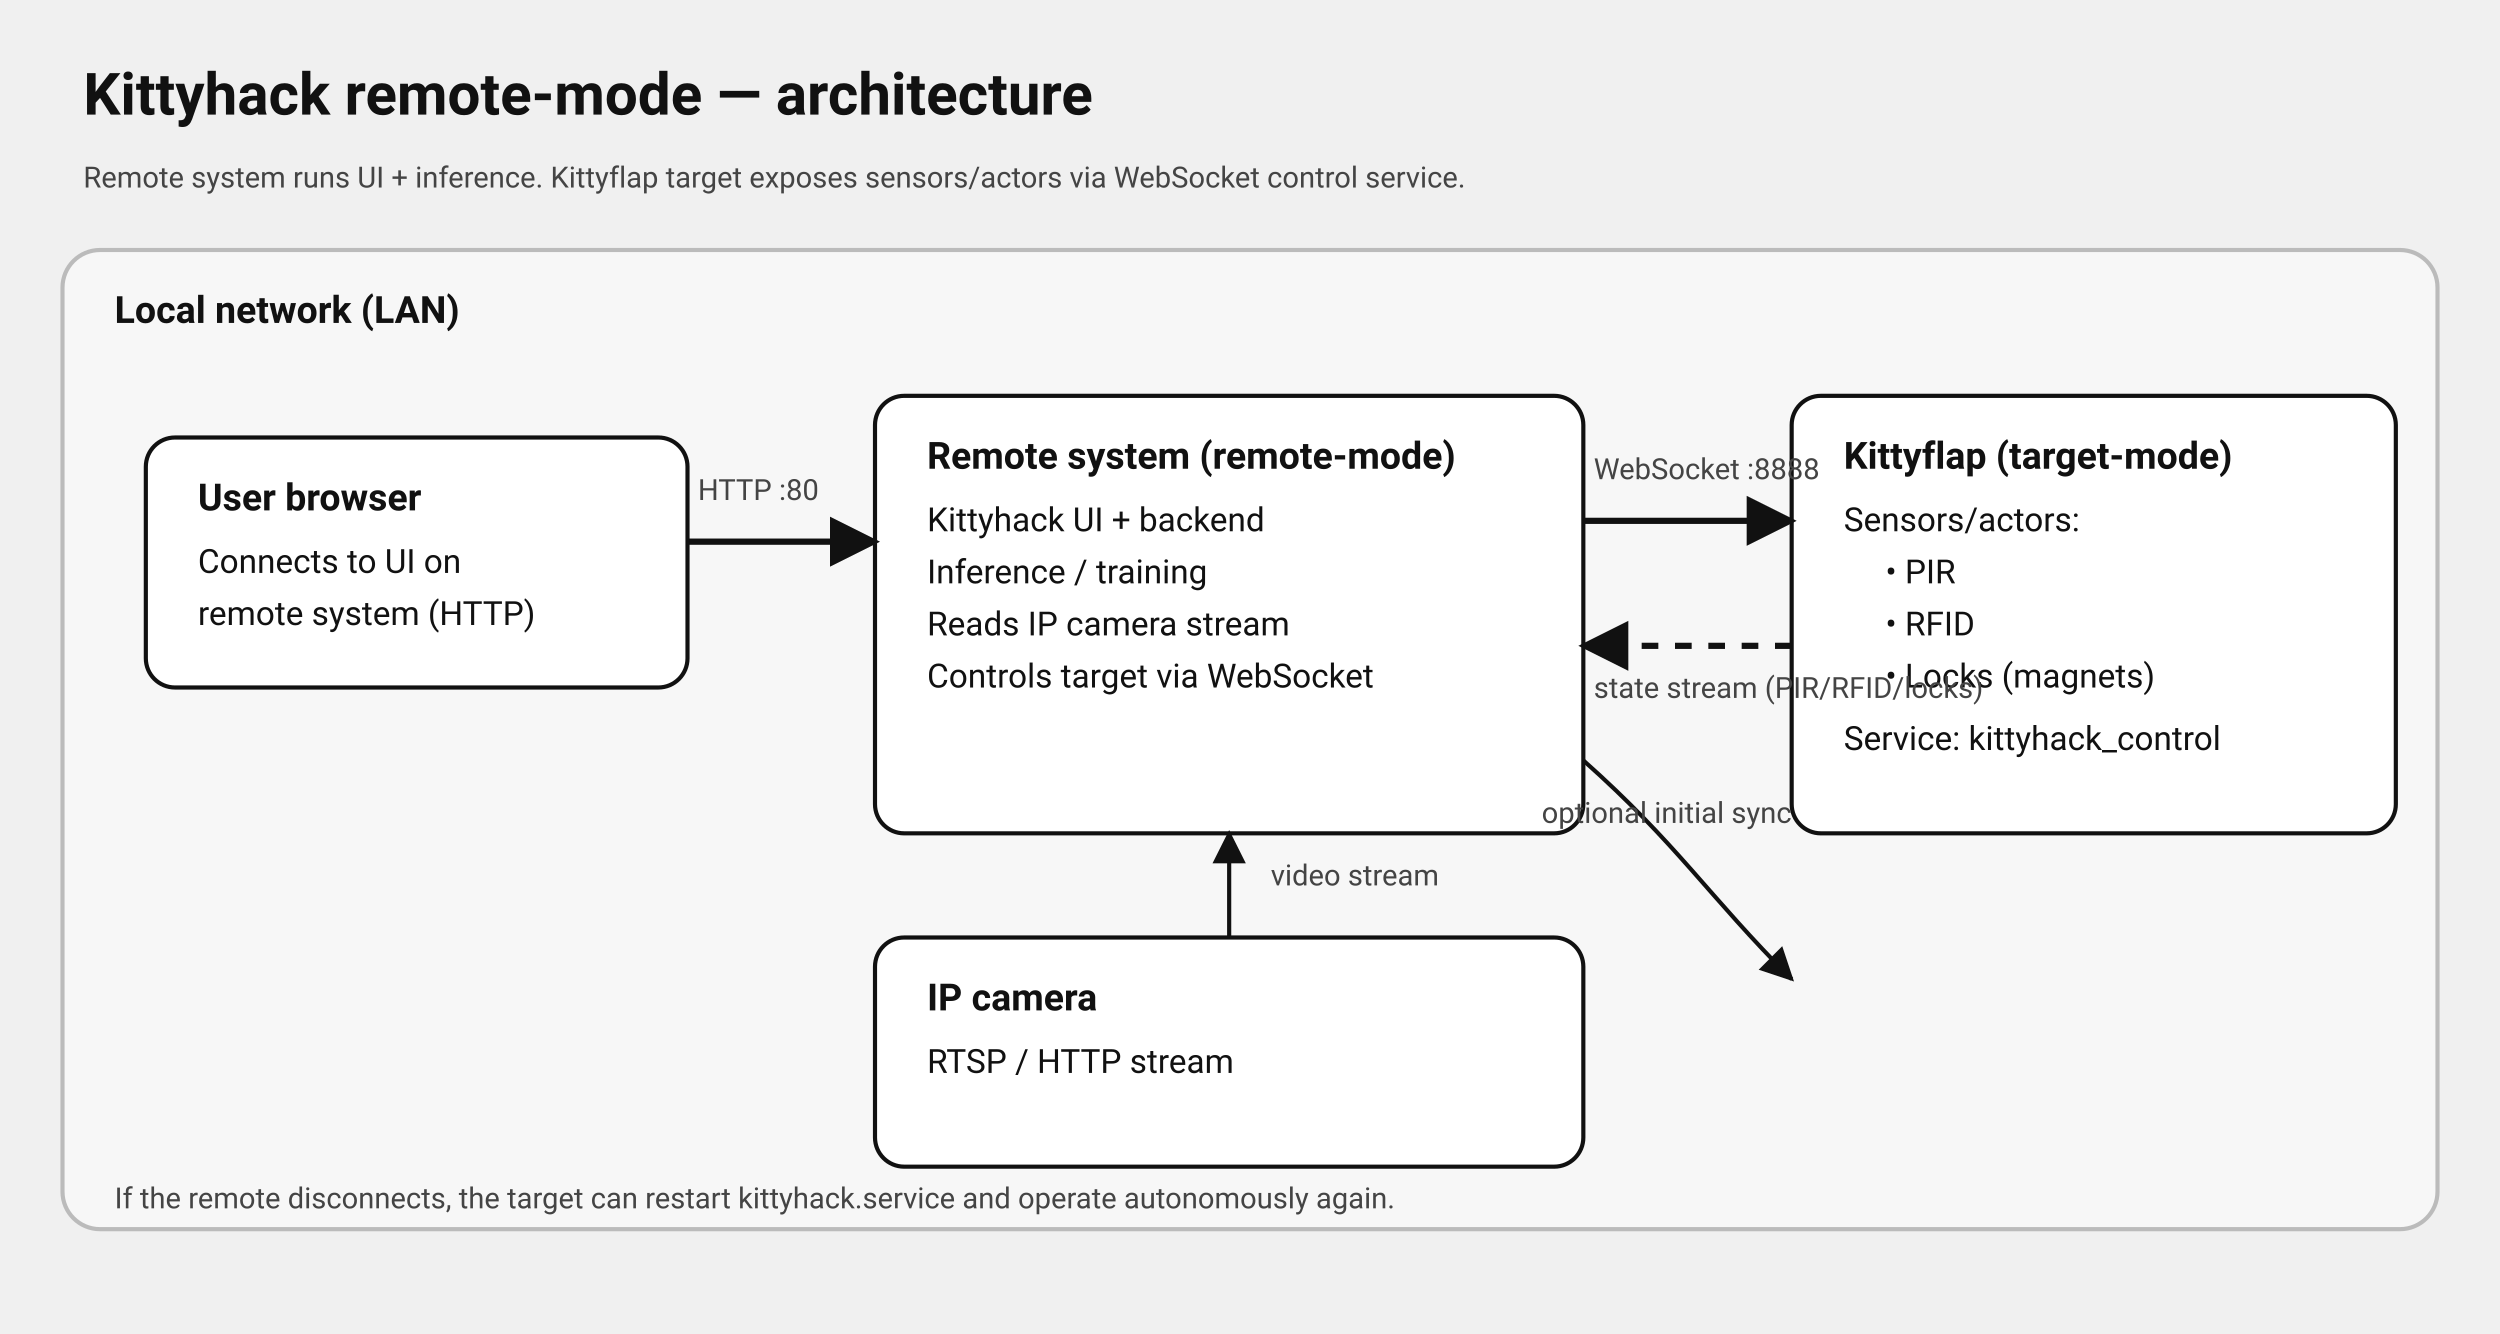
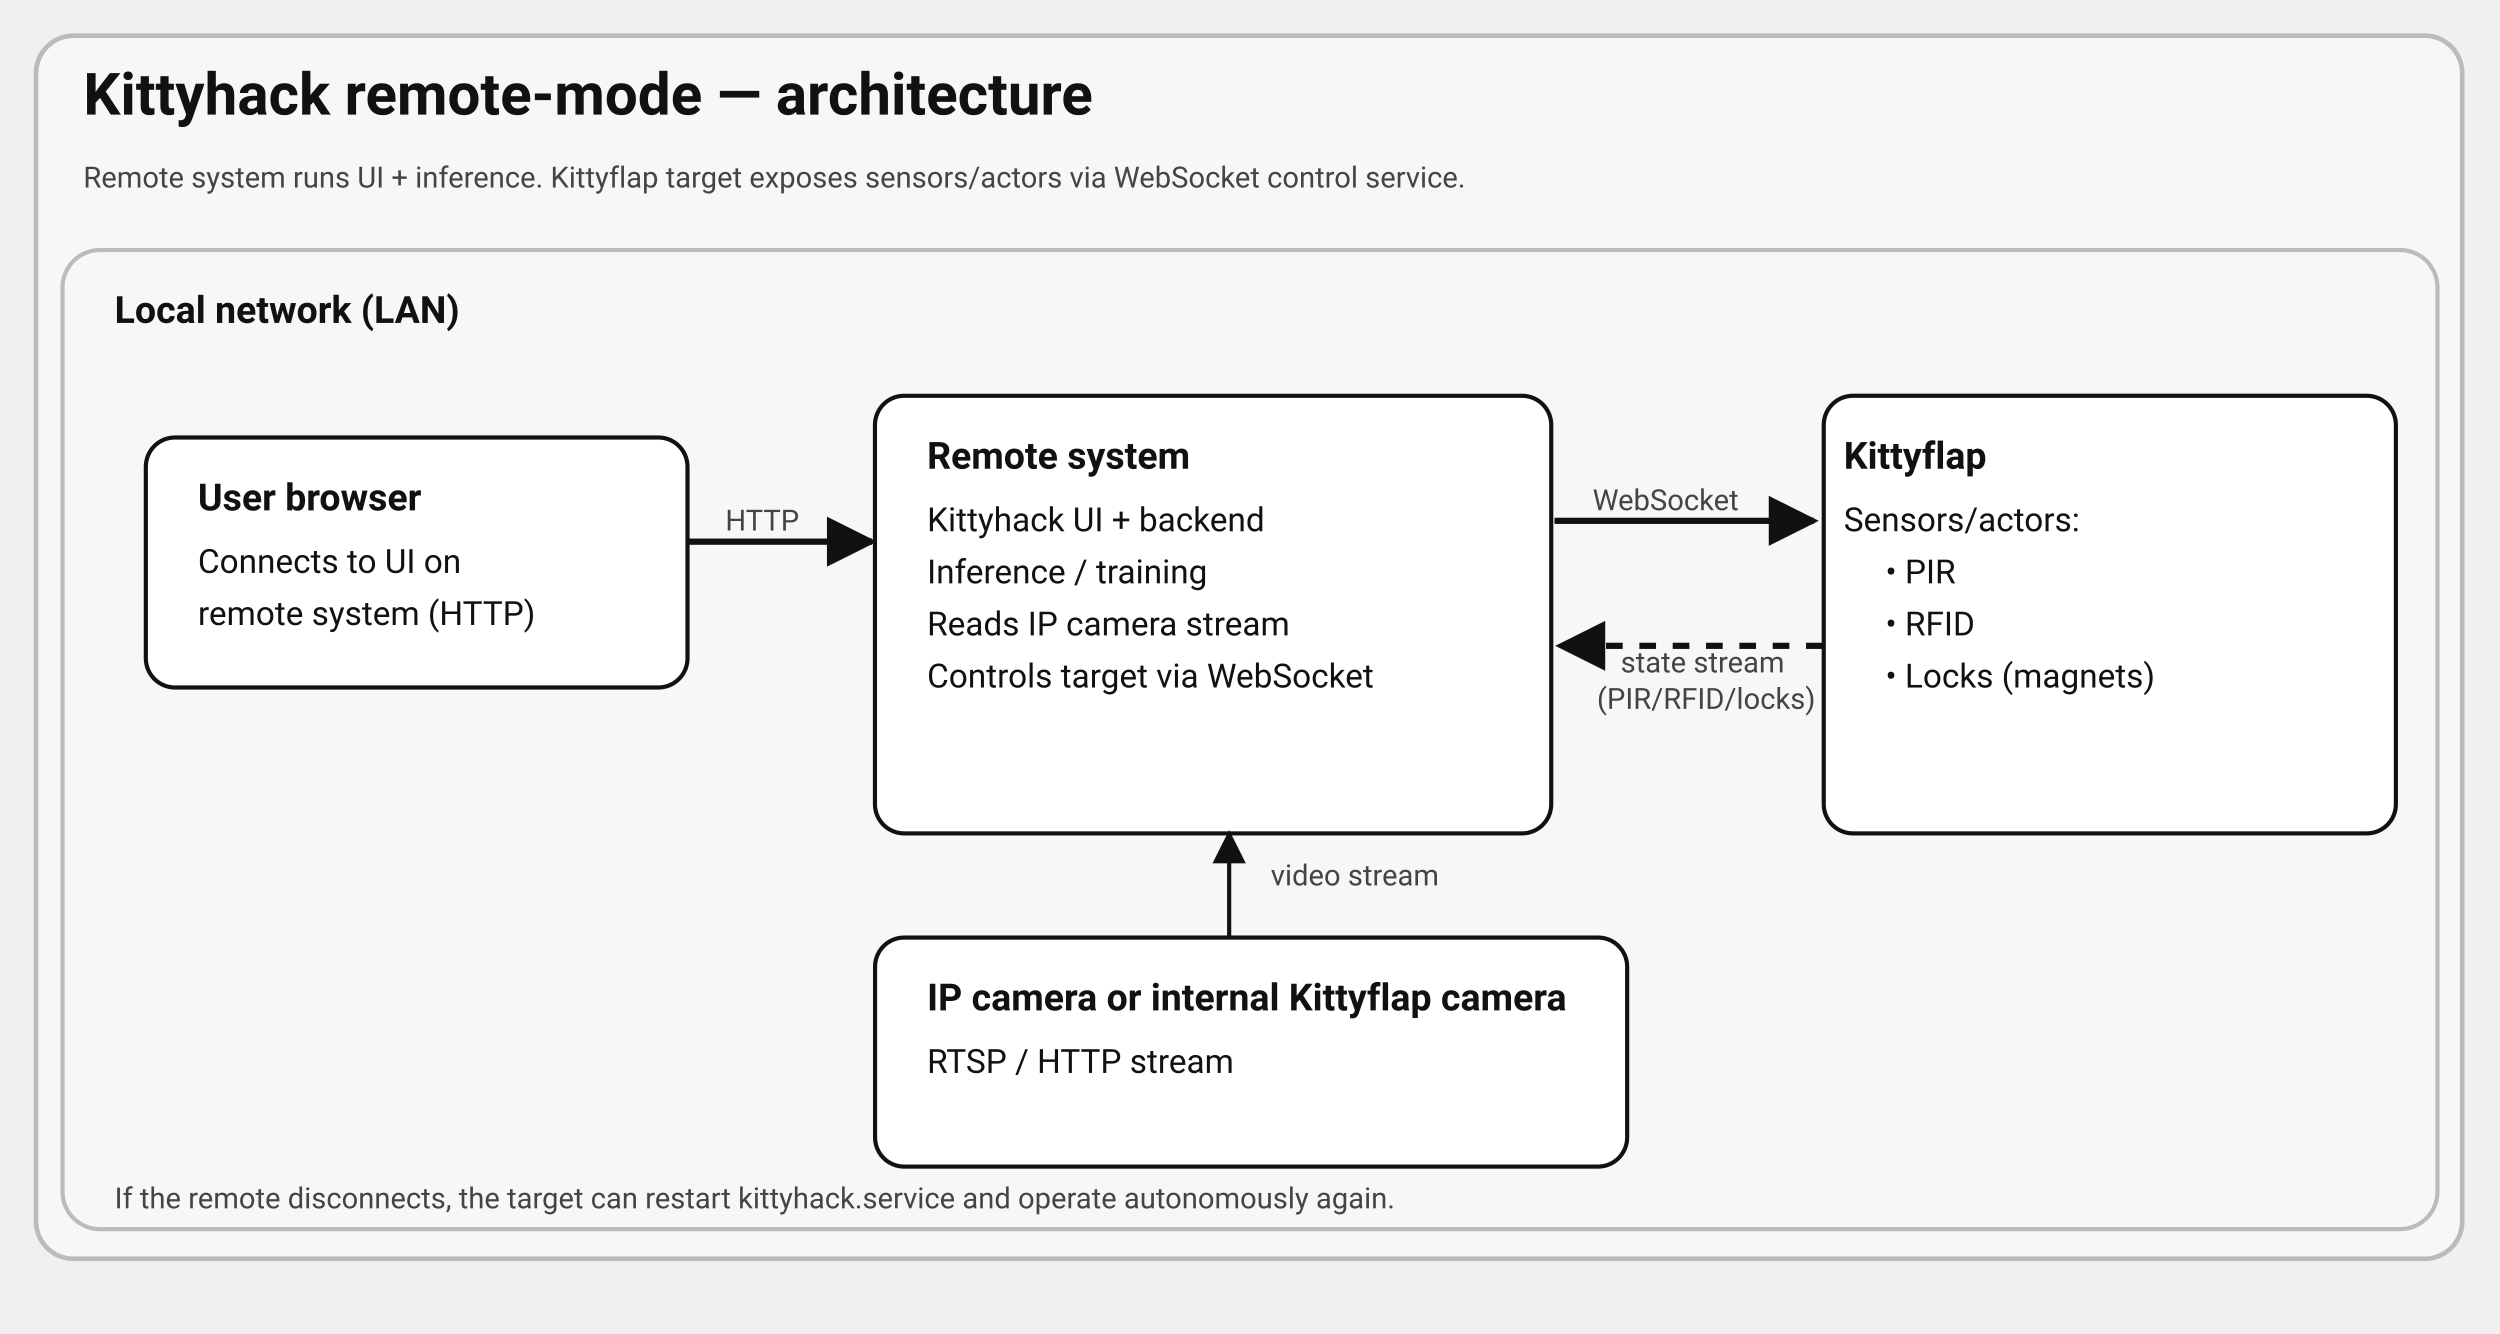
- <svg xmlns="http://www.w3.org/2000/svg" width="1200" height="640" viewBox="0 0 1200 640">
-   <defs>
-     <style>
+ <svg xmlns="http://www.w3.org/2000/svg" width="1200" height="640" viewBox="0 0 1200 640" version="1.1" id="svg25">
+   <defs id="defs1">
+     <style id="style1">
      .title{font:700 28px system-ui,Segoe UI,Roboto,Arial,sans-serif;fill:#111;}
      .h{font:700 18px system-ui,Segoe UI,Roboto,Arial,sans-serif;fill:#111;}
      .t{font:400 16px system-ui,Segoe UI,Roboto,Arial,sans-serif;fill:#111;}
      .muted{font:400 14px system-ui,Segoe UI,Roboto,Arial,sans-serif;fill:#444;}
      .box{fill:#fff;stroke:#111;stroke-width:2;rx:14;}
      .lane{fill:#f7f7f7;stroke:#bbb;stroke-width:2;rx:18;}
      .arrow{stroke:#111;stroke-width:3;fill:none;marker-end:url(#m);} 
      .darrow{stroke:#111;stroke-width:3;fill:none;stroke-dasharray:8 8;marker-end:url(#m);} 
      .thin{stroke:#111;stroke-width:2;fill:none;marker-end:url(#m);} 
    </style>
    <marker id="m" viewBox="0 0 10 10" refX="9" refY="5" markerWidth="8" markerHeight="8" orient="auto-start-reverse">
-       <path d="M 0 0 L 10 5 L 0 10 z" fill="#111" />
+       <path d="M 0 0 L 10 5 L 0 10 z" fill="#111" id="path1" />
    </marker>
  </defs>
-   <text x="40" y="55" class="title">Kittyhack remote-mode — architecture</text>
-   <text x="40" y="90" class="muted">Remote system runs UI + inference. Kittyflap target exposes sensors/actors via WebSocket control service.</text>
-   <rect x="30" y="120" width="1140" height="470" class="lane" />
-   <text x="55" y="155" class="h">Local network (LAN)</text>
-   <rect x="70" y="210" width="260" height="120" class="box" />
-   <text x="95" y="245" class="h">User browser</text>
-   <text x="95" y="275" class="t">Connects to UI on</text>
-   <text x="95" y="300" class="t">remote system (HTTP)</text>
-   <rect x="420" y="190" width="340" height="210" class="box" />
-   <text x="445" y="225" class="h">Remote system (remote-mode)</text>
-   <text x="445" y="255" class="t">Kittyhack UI + backend</text>
-   <text x="445" y="280" class="t">Inference / training</text>
-   <text x="445" y="305" class="t">Reads IP camera stream</text>
-   <text x="445" y="330" class="t">Controls target via WebSocket</text>
-   <rect x="860" y="190" width="290" height="210" class="box" />
-   <text x="885" y="225" class="h">Kittyflap (target-mode)</text>
-   <text x="885" y="255" class="t">Sensors/actors:</text>
-   <text x="905" y="280" class="t">• PIR</text>
-   <text x="905" y="305" class="t">• RFID</text>
-   <text x="905" y="330" class="t">• Locks (magnets)</text>
-   <text x="885" y="360" class="t">Service: kittyhack_control</text>
-   <rect x="420" y="450" width="340" height="110" class="box" />
-   <text x="445" y="485" class="h">IP camera</text>
-   <text x="445" y="515" class="t">RTSP / HTTP stream</text>
-   <path d="M 330 260 C 360 260, 380 260, 420 260" class="arrow" />
-   <text x="335" y="240" class="muted">HTTP :80</text>
-   <path d="M 760 250 C 800 250, 820 250, 860 250" class="arrow" />
-   <text x="765" y="230" class="muted">WebSocket :8888</text>
-   <path d="M 860 310 C 820 310, 800 310, 760 310" class="darrow" />
-   <text x="765" y="335" class="muted">state stream (PIR/RFID/locks)</text>
-   <path d="M 590 450 C 590 420, 590 410, 590 400" class="thin" />
-   <text x="610" y="425" class="muted">video stream</text>
-   <path d="M 760 365 C 805 405, 820 430, 860 470" class="thin" />
-   <text x="740" y="395" class="muted">optional initial sync</text>
-   <text x="55" y="580" class="muted">If the remote disconnects, the target can restart kittyhack.service and operate autonomously again.</text>
+   <rect x="17.295" y="17.119" width="1164.569" height="587.11" class="lane" id="rect2-7" style="fill:#f7f7f7;stroke:#bbbbbb;stroke-width:2.259" />
+   <text x="40" y="55" class="title" id="text1">Kittyhack remote-mode — architecture</text>
+   <text x="40" y="90" class="muted" id="text2">Remote system runs UI + inference. Kittyflap target exposes sensors/actors via WebSocket control service.</text>
+   <rect x="30" y="120" width="1140" height="470" class="lane" id="rect2" />
+   <text x="55" y="155" class="h" id="text3">Local network (LAN)</text>
+   <rect x="70" y="210" width="260" height="120" class="box" id="rect3" />
+   <text x="95" y="245" class="h" id="text4">User browser</text>
+   <text x="95" y="275" class="t" id="text5">Connects to UI on</text>
+   <text x="95" y="300" class="t" id="text6">remote system (HTTP)</text>
+   <rect x="419.977" y="189.977" width="324.617" height="210.046" class="box" id="rect6" />
+   <text x="445" y="225" class="h" id="text7" style="font-style:normal;font-variant:normal;font-weight:700;font-stretch:normal;font-size:18px;line-height:normal;font-family:system-ui, 'Segoe UI', Roboto, Arial, sans-serif">Remote system</text>
+   <text x="445" y="255" class="t" id="text8">Kittyhack UI + backend</text>
+   <text x="445" y="280" class="t" id="text9">Inference / training</text>
+   <text x="445" y="305" class="t" id="text10">Reads IP camera stream</text>
+   <text x="445" y="330" class="t" id="text11">Controls target via WebSocket</text>
+   <rect x="875.401" y="189.973" width="274.625" height="210.054" class="box" id="rect11" />
+   <text x="885" y="225" class="h" id="text12" style="font-style:normal;font-variant:normal;font-weight:700;font-stretch:normal;font-size:18px;line-height:normal;font-family:system-ui, 'Segoe UI', Roboto, Arial, sans-serif">Kittyflap</text>
+   <text x="885" y="255" class="t" id="text13">Sensors/actors:</text>
+   <text x="905" y="280" class="t" id="text14">• PIR</text>
+   <text x="905" y="305" class="t" id="text15">• RFID</text>
+   <text x="905" y="330" class="t" id="text16">• Locks (magnets)</text>
+   <rect x="420.03" y="450.03" width="361.006" height="109.94" class="box" id="rect17" />
+   <text x="445" y="485" class="h" id="text18" style="font-style:normal;font-variant:normal;font-weight:700;font-stretch:normal;font-size:18px;line-height:normal;font-family:system-ui, 'Segoe UI', Roboto, Arial, sans-serif;white-space:pre;inline-size:311.463" xml:space="preserve">
+     <tspan x="445" y="485" id="tspan3">IP camera or internal Kittyflap camera</tspan>
+   </text>
+   <text x="445" y="515" class="t" id="text19">RTSP / HTTP stream</text>
+   <path d="m 330,260 c 29.511,0 49.186,0 88.534,0" class="arrow" id="path19" />
+   <text x="348.166" y="254.671" class="muted" id="text20" style="font-style:normal;font-variant:normal;font-weight:400;font-stretch:normal;font-size:14px;line-height:normal;font-family:system-ui, 'Segoe UI', Roboto, Arial, sans-serif">HTTP</text>
+   <path d="m 746.168,250 c 49.774,0 74.66,0 124.434,0" class="arrow" id="path20" />
+   <text x="765" y="230" class="muted" id="text21" style="font-style:normal;font-variant:normal;font-weight:400;font-stretch:normal;font-size:14px;line-height:normal;font-family:system-ui, 'Segoe UI', Roboto, Arial, sans-serif;white-space:pre;inline-size:72.87" transform="translate(-0.5320033,14.89609)" xml:space="preserve">
+     <tspan x="765" y="230" id="tspan4">WebSocket</tspan>
+   </text>
+   <path d="m 874.896,310 c -50.398,0 -75.597,0 -125.994,0" class="darrow" id="path21" />
+   <text x="818.975" y="322.764" class="muted" id="text22" style="font-style:normal;font-variant:normal;font-weight:400;font-stretch:normal;font-size:14px;line-height:normal;font-family:system-ui, 'Segoe UI', Roboto, Arial, sans-serif;text-align:center;text-anchor:middle">
+     <tspan id="tspan25" x="818.975" y="322.764">state stream</tspan>
+     <tspan id="tspan26" x="818.975" y="340.264">(PIR/RFID/locks)</tspan>
+   </text>
+   <path d="M 590 450 C 590 420, 590 410, 590 400" class="thin" id="path22" />
+   <text x="610" y="425" class="muted" id="text23">video stream</text>
+   <text x="55" y="580" class="muted" id="text25">If the remote disconnects, the target can restart kittyhack.service and operate autonomously again.</text>
</svg>
